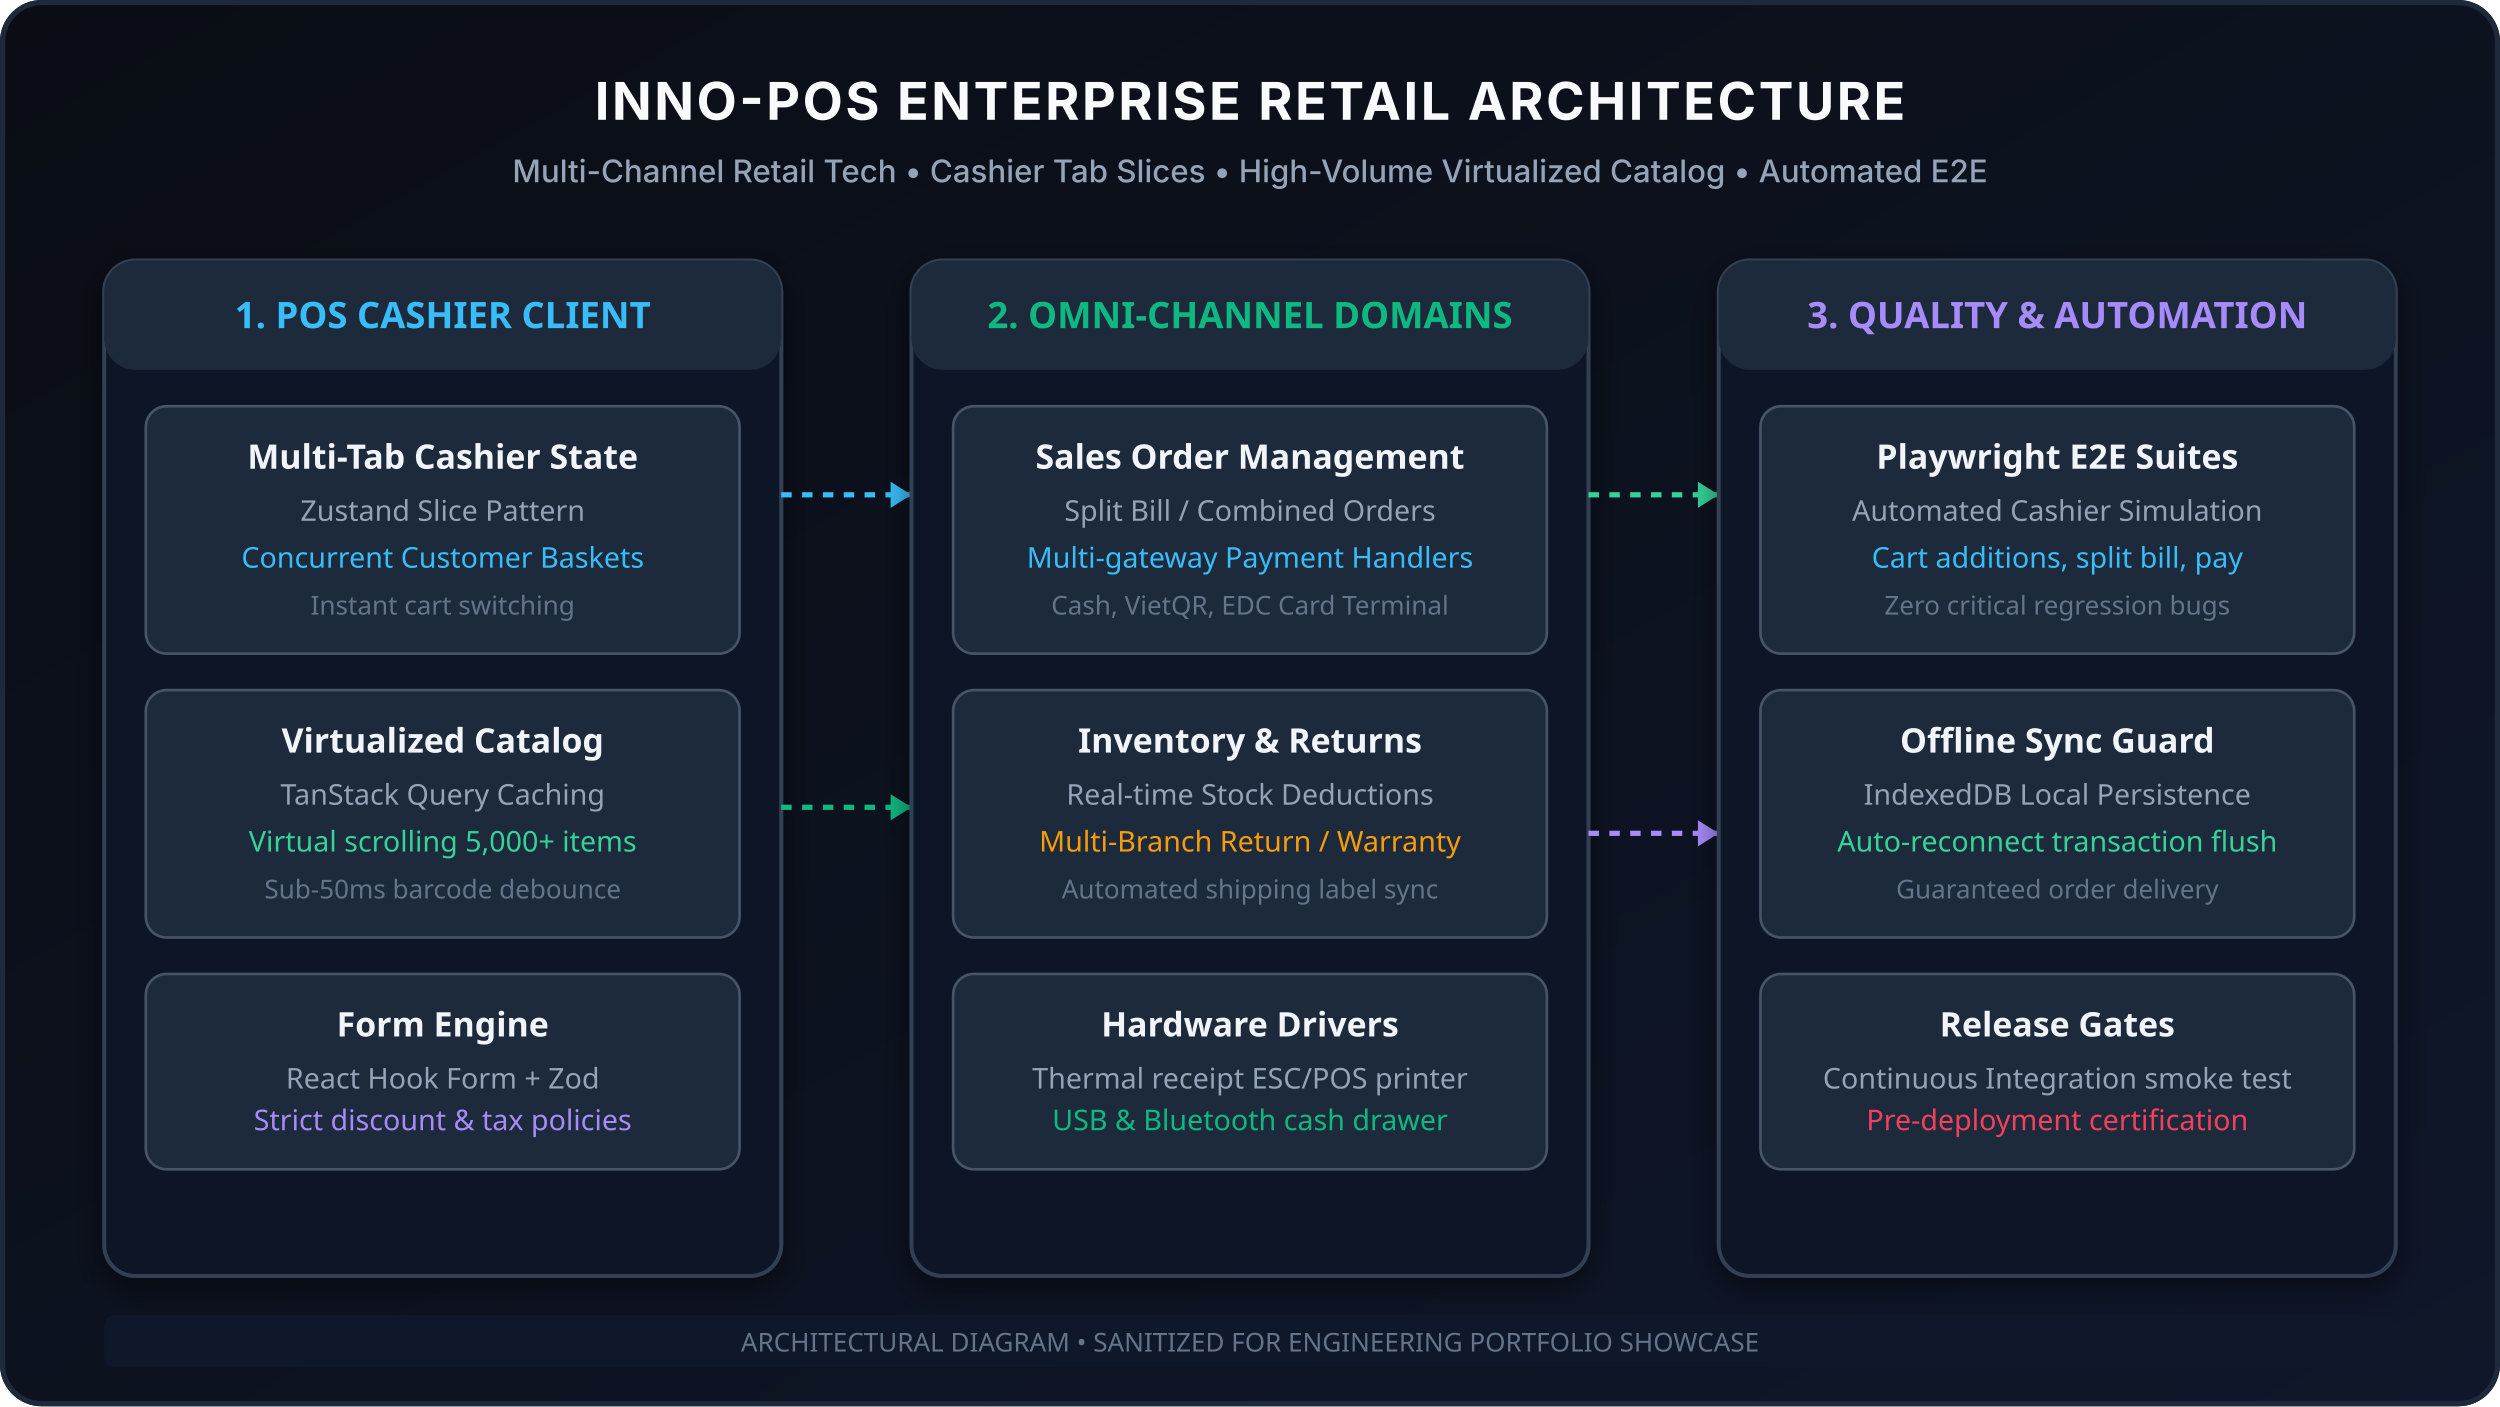
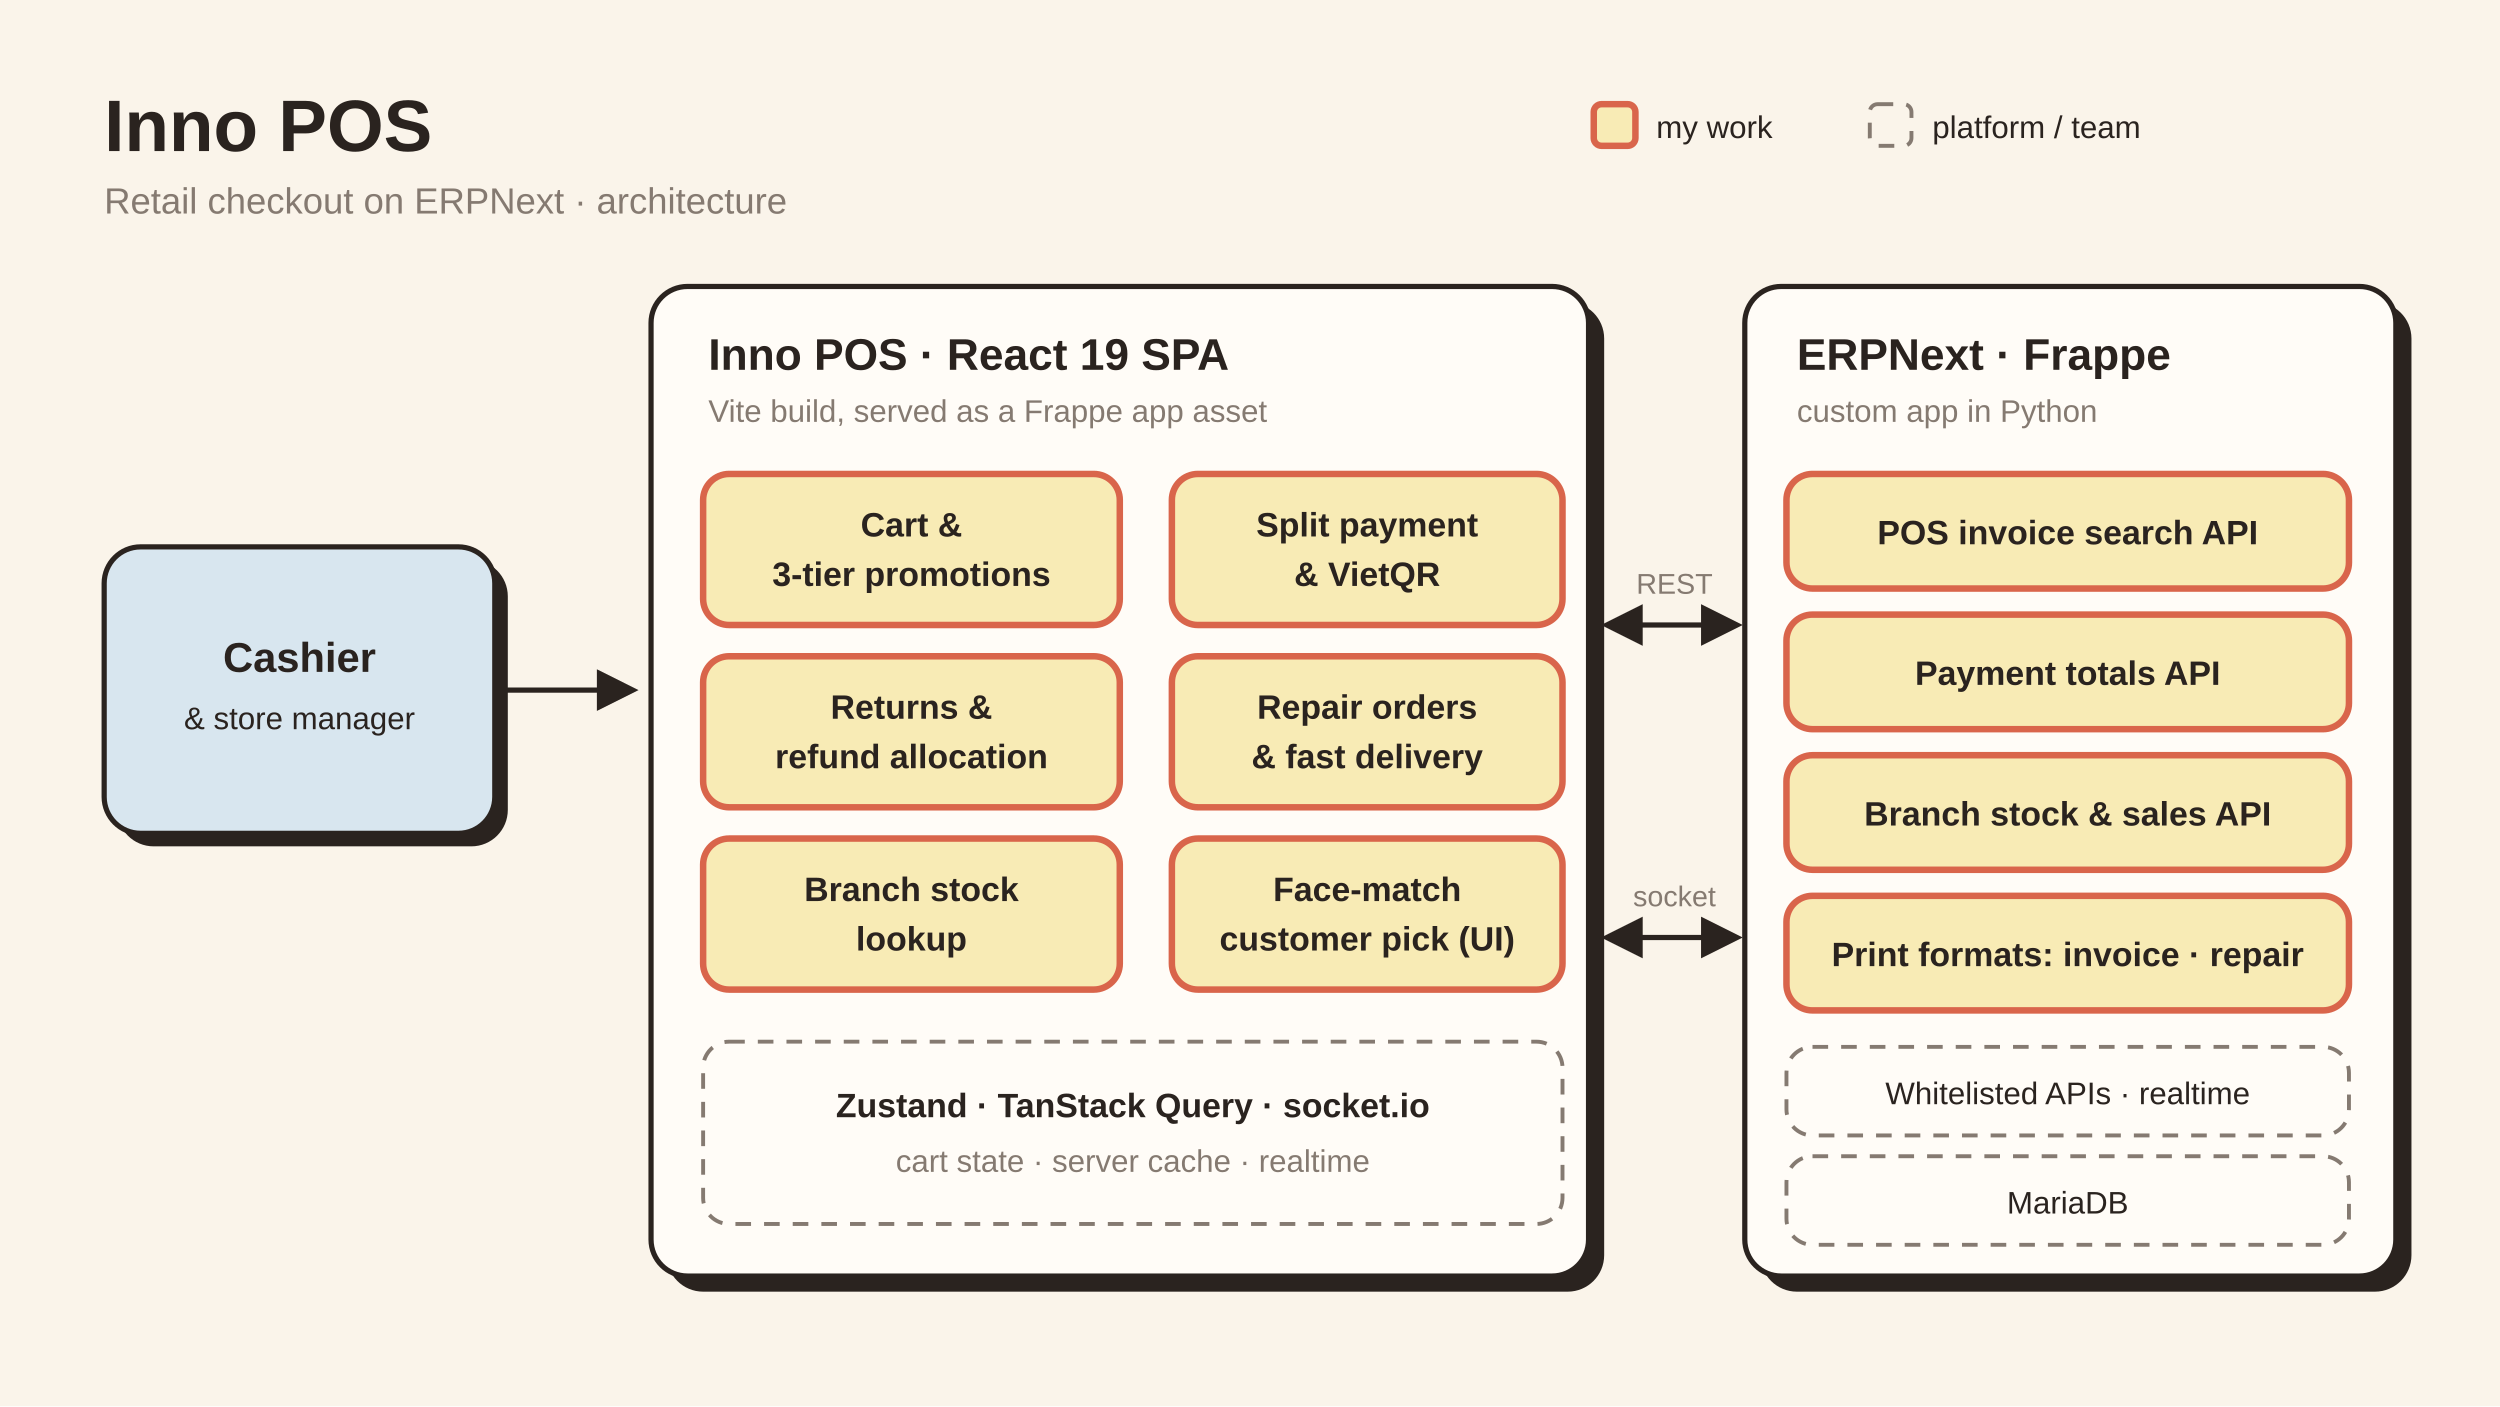
- <svg xmlns="http://www.w3.org/2000/svg" viewBox="0 0 960 540" width="100%" height="100%">
+ <svg xmlns="http://www.w3.org/2000/svg" viewBox="0 0 960 540" width="100%" height="100%" role="img" aria-labelledby="t d">
+   <style>
+     text { font-family: 'Be Vietnam Pro', 'Segoe UI', Arial, sans-serif; fill: #2A231F; }
+     .h { font-size: 17px; font-weight: 700; }
+     .sub { font-size: 12px; fill: #857A71; }
+     .tile { font-size: 13px; font-weight: 600; }
+     .small { font-size: 12px; }
+     .mine { fill: #F8EBB5; stroke: #D9654B; stroke-width: 2.5; }
+     .team { fill: none; stroke: #857A71; stroke-width: 1.5; stroke-dasharray: 6 5; }
+     .panel { fill: #FFFCF7; stroke: #2A231F; stroke-width: 2; }
+     .shadow { fill: #2A231F; }
+     .arrow { stroke: #2A231F; stroke-width: 2; fill: none; marker-end: url(#head); }
+   </style>
  <defs>
-     <linearGradient id="bg" x1="0%" y1="0%" x2="100%" y2="100%">
-       <stop offset="0%" stop-color="#0a0d14" />
-       <stop offset="100%" stop-color="#0f172a" />
-     </linearGradient>
-     <filter id="shadow" x="-10%" y="-10%" width="120%" height="120%">
-       <feDropShadow dx="0" dy="4" stdDeviation="6" flood-color="#000000" flood-opacity="0.5" />
-     </filter>
+     <marker id="head" viewBox="0 0 10 10" refX="8" refY="5" markerWidth="8" markerHeight="8" orient="auto-start-reverse">
+       <path d="M0,0 L10,5 L0,10 z" fill="#2A231F" />
+     </marker>
  </defs>
-   <rect width="960" height="540" rx="16" fill="url(#bg)" />
-   <rect x="1" y="1" width="958" height="538" rx="15" fill="none" stroke="#1e293b" stroke-width="2" />
-   <text x="480" y="46" font-family="system-ui, -apple-system, sans-serif" font-size="20" font-weight="700" fill="#f8fafc" text-anchor="middle" letter-spacing="1">
-     INNO-POS ENTERPRISE RETAIL ARCHITECTURE
-   </text>
-   <text x="480" y="70" font-family="system-ui, -apple-system, sans-serif" font-size="12" font-weight="500" fill="#94a3b8" text-anchor="middle">
-     Multi-Channel Retail Tech • Cashier Tab Slices • High-Volume Virtualized Catalog • Automated E2E
-   </text>
-   <g transform="translate(40, 100)" filter="url(#shadow)">
-     <rect width="260" height="390" rx="12" fill="#111827" stroke="#334155" stroke-width="1.5" />
-     <rect x="0" y="0" width="260" height="42" rx="12" fill="#1e293b" />
-     <text x="130" y="26" font-family="system-ui, sans-serif" font-size="14" font-weight="700" fill="#38bdf8" text-anchor="middle">
-       1. POS CASHIER CLIENT
-     </text>
-     <g transform="translate(16, 56)">
-       <rect width="228" height="95" rx="8" fill="#1e293b" stroke="#475569" stroke-width="1" />
-       <text x="114" y="24" font-family="system-ui, sans-serif" font-size="13" font-weight="600" fill="#f1f5f9" text-anchor="middle">Multi-Tab Cashier State</text>
-       <text x="114" y="44" font-family="system-ui, sans-serif" font-size="11" fill="#94a3b8" text-anchor="middle">Zustand Slice Pattern</text>
-       <text x="114" y="62" font-family="system-ui, sans-serif" font-size="11" fill="#38bdf8" text-anchor="middle">Concurrent Customer Baskets</text>
-       <text x="114" y="80" font-family="system-ui, sans-serif" font-size="10" fill="#64748b" text-anchor="middle">Instant cart switching</text>
-     </g>
-     <g transform="translate(16, 165)">
-       <rect width="228" height="95" rx="8" fill="#1e293b" stroke="#475569" stroke-width="1" />
-       <text x="114" y="24" font-family="system-ui, sans-serif" font-size="13" font-weight="600" fill="#f1f5f9" text-anchor="middle">Virtualized Catalog</text>
-       <text x="114" y="44" font-family="system-ui, sans-serif" font-size="11" fill="#94a3b8" text-anchor="middle">TanStack Query Caching</text>
-       <text x="114" y="62" font-family="system-ui, sans-serif" font-size="11" fill="#34d399" text-anchor="middle">Virtual scrolling 5,000+ items</text>
-       <text x="114" y="80" font-family="system-ui, sans-serif" font-size="10" fill="#64748b" text-anchor="middle">Sub-50ms barcode debounce</text>
-     </g>
-     <g transform="translate(16, 274)">
-       <rect width="228" height="75" rx="8" fill="#1e293b" stroke="#475569" stroke-width="1" />
-       <text x="114" y="24" font-family="system-ui, sans-serif" font-size="13" font-weight="600" fill="#f1f5f9" text-anchor="middle">Form Engine</text>
-       <text x="114" y="44" font-family="system-ui, sans-serif" font-size="11" fill="#94a3b8" text-anchor="middle">React Hook Form + Zod</text>
-       <text x="114" y="60" font-family="system-ui, sans-serif" font-size="11" fill="#a78bfa" text-anchor="middle">Strict discount &amp; tax policies</text>
-     </g>
-   </g>
-   <path d="M 300 190 L 350 190" stroke="#38bdf8" stroke-width="2" stroke-dasharray="4 4" />
-   <polygon points="350,190 342,185 342,195" fill="#38bdf8" />
-   <path d="M 300 310 L 350 310" stroke="#10b981" stroke-width="2" stroke-dasharray="4 4" />
-   <polygon points="350,310 342,305 342,315" fill="#10b981" />
-   <g transform="translate(350, 100)" filter="url(#shadow)">
-     <rect width="260" height="390" rx="12" fill="#111827" stroke="#334155" stroke-width="1.5" />
-     <rect x="0" y="0" width="260" height="42" rx="12" fill="#1e293b" />
-     <text x="130" y="26" font-family="system-ui, sans-serif" font-size="14" font-weight="700" fill="#10b981" text-anchor="middle">
-       2. OMNI-CHANNEL DOMAINS
-     </text>
-     <g transform="translate(16, 56)">
-       <rect width="228" height="95" rx="8" fill="#1e293b" stroke="#475569" stroke-width="1" />
-       <text x="114" y="24" font-family="system-ui, sans-serif" font-size="13" font-weight="600" fill="#f1f5f9" text-anchor="middle">Sales Order Management</text>
-       <text x="114" y="44" font-family="system-ui, sans-serif" font-size="11" fill="#94a3b8" text-anchor="middle">Split Bill / Combined Orders</text>
-       <text x="114" y="62" font-family="system-ui, sans-serif" font-size="11" fill="#38bdf8" text-anchor="middle">Multi-gateway Payment Handlers</text>
-       <text x="114" y="80" font-family="system-ui, sans-serif" font-size="10" fill="#64748b" text-anchor="middle">Cash, VietQR, EDC Card Terminal</text>
-     </g>
-     <g transform="translate(16, 165)">
-       <rect width="228" height="95" rx="8" fill="#1e293b" stroke="#475569" stroke-width="1" />
-       <text x="114" y="24" font-family="system-ui, sans-serif" font-size="13" font-weight="600" fill="#f1f5f9" text-anchor="middle">Inventory &amp; Returns</text>
-       <text x="114" y="44" font-family="system-ui, sans-serif" font-size="11" fill="#94a3b8" text-anchor="middle">Real-time Stock Deductions</text>
-       <text x="114" y="62" font-family="system-ui, sans-serif" font-size="11" fill="#f59e0b" text-anchor="middle">Multi-Branch Return / Warranty</text>
-       <text x="114" y="80" font-family="system-ui, sans-serif" font-size="10" fill="#64748b" text-anchor="middle">Automated shipping label sync</text>
-     </g>
-     <g transform="translate(16, 274)">
-       <rect width="228" height="75" rx="8" fill="#1e293b" stroke="#475569" stroke-width="1" />
-       <text x="114" y="24" font-family="system-ui, sans-serif" font-size="13" font-weight="600" fill="#f1f5f9" text-anchor="middle">Hardware Drivers</text>
-       <text x="114" y="44" font-family="system-ui, sans-serif" font-size="11" fill="#94a3b8" text-anchor="middle">Thermal receipt ESC/POS printer</text>
-       <text x="114" y="60" font-family="system-ui, sans-serif" font-size="11" fill="#10b981" text-anchor="middle">USB &amp; Bluetooth cash drawer</text>
-     </g>
-   </g>
-   <path d="M 610 190 L 660 190" stroke="#34d399" stroke-width="2" stroke-dasharray="4 4" />
-   <polygon points="660,190 652,185 652,195" fill="#34d399" />
-   <path d="M 610 320 L 660 320" stroke="#a78bfa" stroke-width="2" stroke-dasharray="4 4" />
-   <polygon points="660,320 652,315 652,325" fill="#a78bfa" />
-   <g transform="translate(660, 100)" filter="url(#shadow)">
-     <rect width="260" height="390" rx="12" fill="#111827" stroke="#334155" stroke-width="1.5" />
-     <rect x="0" y="0" width="260" height="42" rx="12" fill="#1e293b" />
-     <text x="130" y="26" font-family="system-ui, sans-serif" font-size="14" font-weight="700" fill="#a78bfa" text-anchor="middle">
-       3. QUALITY &amp; AUTOMATION
-     </text>
-     <g transform="translate(16, 56)">
-       <rect width="228" height="95" rx="8" fill="#1e293b" stroke="#475569" stroke-width="1" />
-       <text x="114" y="24" font-family="system-ui, sans-serif" font-size="13" font-weight="600" fill="#f1f5f9" text-anchor="middle">Playwright E2E Suites</text>
-       <text x="114" y="44" font-family="system-ui, sans-serif" font-size="11" fill="#94a3b8" text-anchor="middle">Automated Cashier Simulation</text>
-       <text x="114" y="62" font-family="system-ui, sans-serif" font-size="11" fill="#38bdf8" text-anchor="middle">Cart additions, split bill, pay</text>
-       <text x="114" y="80" font-family="system-ui, sans-serif" font-size="10" fill="#64748b" text-anchor="middle">Zero critical regression bugs</text>
-     </g>
-     <g transform="translate(16, 165)">
-       <rect width="228" height="95" rx="8" fill="#1e293b" stroke="#475569" stroke-width="1" />
-       <text x="114" y="24" font-family="system-ui, sans-serif" font-size="13" font-weight="600" fill="#f1f5f9" text-anchor="middle">Offline Sync Guard</text>
-       <text x="114" y="44" font-family="system-ui, sans-serif" font-size="11" fill="#94a3b8" text-anchor="middle">IndexedDB Local Persistence</text>
-       <text x="114" y="62" font-family="system-ui, sans-serif" font-size="11" fill="#34d399" text-anchor="middle">Auto-reconnect transaction flush</text>
-       <text x="114" y="80" font-family="system-ui, sans-serif" font-size="10" fill="#64748b" text-anchor="middle">Guaranteed order delivery</text>
-     </g>
-     <g transform="translate(16, 274)">
-       <rect width="228" height="75" rx="8" fill="#1e293b" stroke="#475569" stroke-width="1" />
-       <text x="114" y="24" font-family="system-ui, sans-serif" font-size="13" font-weight="600" fill="#f1f5f9" text-anchor="middle">Release Gates</text>
-       <text x="114" y="44" font-family="system-ui, sans-serif" font-size="11" fill="#94a3b8" text-anchor="middle">Continuous Integration smoke test</text>
-       <text x="114" y="60" font-family="system-ui, sans-serif" font-size="11" fill="#f43f5e" text-anchor="middle">Pre-deployment certification</text>
-     </g>
-   </g>
-   <rect x="40" y="505" width="880" height="20" rx="4" fill="#0f172a" />
-   <text x="480" y="519" font-family="system-ui, sans-serif" font-size="10" fill="#64748b" text-anchor="middle">
-     ARCHITECTURAL DIAGRAM • SANITIZED FOR ENGINEERING PORTFOLIO SHOWCASE
-   </text>
+   <rect width="960" height="540" fill="#FAF4EA" />
+   <text x="40" y="58" style="font-size:28px;font-weight:800">Inno POS</text>
+   <text x="40" y="82" class="sub" style="font-size:14px">Retail checkout on ERPNext · architecture</text>
+   <rect x="612" y="40" width="16" height="16" rx="3" class="mine" />
+   <text x="636" y="53" class="small">my work</text>
+   <rect x="718" y="40" width="16" height="16" rx="3" class="team" />
+   <text x="742" y="53" class="small">platform / team</text>
+   <rect x="45" y="215" width="150" height="110" rx="14" class="shadow" />
+   <rect x="40" y="210" width="150" height="110" rx="14" fill="#D8E6EF" stroke="#2A231F" stroke-width="2" />
+   <text x="115" y="258" text-anchor="middle" class="h" style="font-size:16px">Cashier</text>
+   <text x="115" y="280" text-anchor="middle" class="small">&amp; store manager</text>
+   <path d="M192 265 H242" class="arrow" />
+   <rect x="256" y="116" width="360" height="380" rx="14" class="shadow" />
+   <rect x="250" y="110" width="360" height="380" rx="14" class="panel" />
+   <text x="272" y="142" class="h">Inno POS · React 19 SPA</text>
+   <text x="272" y="162" class="sub">Vite build, served as a Frappe app asset</text>
+   <rect x="270" y="182" width="160" height="58" rx="10" class="mine" />
+   <text x="350" y="206" text-anchor="middle" class="tile">Cart &amp;</text>
+   <text x="350" y="225" text-anchor="middle" class="tile">3-tier promotions</text>
+   <rect x="450" y="182" width="150" height="58" rx="10" class="mine" />
+   <text x="525" y="206" text-anchor="middle" class="tile">Split payment</text>
+   <text x="525" y="225" text-anchor="middle" class="tile">&amp; VietQR</text>
+   <rect x="270" y="252" width="160" height="58" rx="10" class="mine" />
+   <text x="350" y="276" text-anchor="middle" class="tile">Returns &amp;</text>
+   <text x="350" y="295" text-anchor="middle" class="tile">refund allocation</text>
+   <rect x="450" y="252" width="150" height="58" rx="10" class="mine" />
+   <text x="525" y="276" text-anchor="middle" class="tile">Repair orders</text>
+   <text x="525" y="295" text-anchor="middle" class="tile">&amp; fast delivery</text>
+   <rect x="270" y="322" width="160" height="58" rx="10" class="mine" />
+   <text x="350" y="346" text-anchor="middle" class="tile">Branch stock</text>
+   <text x="350" y="365" text-anchor="middle" class="tile">lookup</text>
+   <rect x="450" y="322" width="150" height="58" rx="10" class="mine" />
+   <text x="525" y="346" text-anchor="middle" class="tile">Face-match</text>
+   <text x="525" y="365" text-anchor="middle" class="tile">customer pick (UI)</text>
+   <rect x="270" y="400" width="330" height="70" rx="10" class="team" />
+   <text x="435" y="429" text-anchor="middle" class="tile">Zustand · TanStack Query · socket.io</text>
+   <text x="435" y="450" text-anchor="middle" class="sub">cart state · server cache · realtime</text>
+   <text x="643" y="228" text-anchor="middle" class="sub" style="font-size:11px">REST</text>
+   <path d="M618 240 H666" class="arrow" style="marker-start:url(#head)" />
+   <text x="643" y="348" text-anchor="middle" class="sub" style="font-size:11px">socket</text>
+   <path d="M618 360 H666" class="arrow" style="marker-start:url(#head)" />
+   <rect x="676" y="116" width="250" height="380" rx="14" class="shadow" />
+   <rect x="670" y="110" width="250" height="380" rx="14" class="panel" />
+   <text x="690" y="142" class="h">ERPNext · Frappe</text>
+   <text x="690" y="162" class="sub">custom app in Python</text>
+   <rect x="686" y="182" width="216" height="44" rx="10" class="mine" />
+   <text x="794" y="209" text-anchor="middle" class="tile">POS invoice search API</text>
+   <rect x="686" y="236" width="216" height="44" rx="10" class="mine" />
+   <text x="794" y="263" text-anchor="middle" class="tile">Payment totals API</text>
+   <rect x="686" y="290" width="216" height="44" rx="10" class="mine" />
+   <text x="794" y="317" text-anchor="middle" class="tile">Branch stock &amp; sales API</text>
+   <rect x="686" y="344" width="216" height="44" rx="10" class="mine" />
+   <text x="794" y="371" text-anchor="middle" class="tile">Print formats: invoice · repair</text>
+   <rect x="686" y="402" width="216" height="34" rx="10" class="team" />
+   <text x="794" y="424" text-anchor="middle" class="small">Whitelisted APIs · realtime</text>
+   <rect x="686" y="444" width="216" height="34" rx="10" class="team" />
+   <text x="794" y="466" text-anchor="middle" class="small">MariaDB</text>
</svg>
